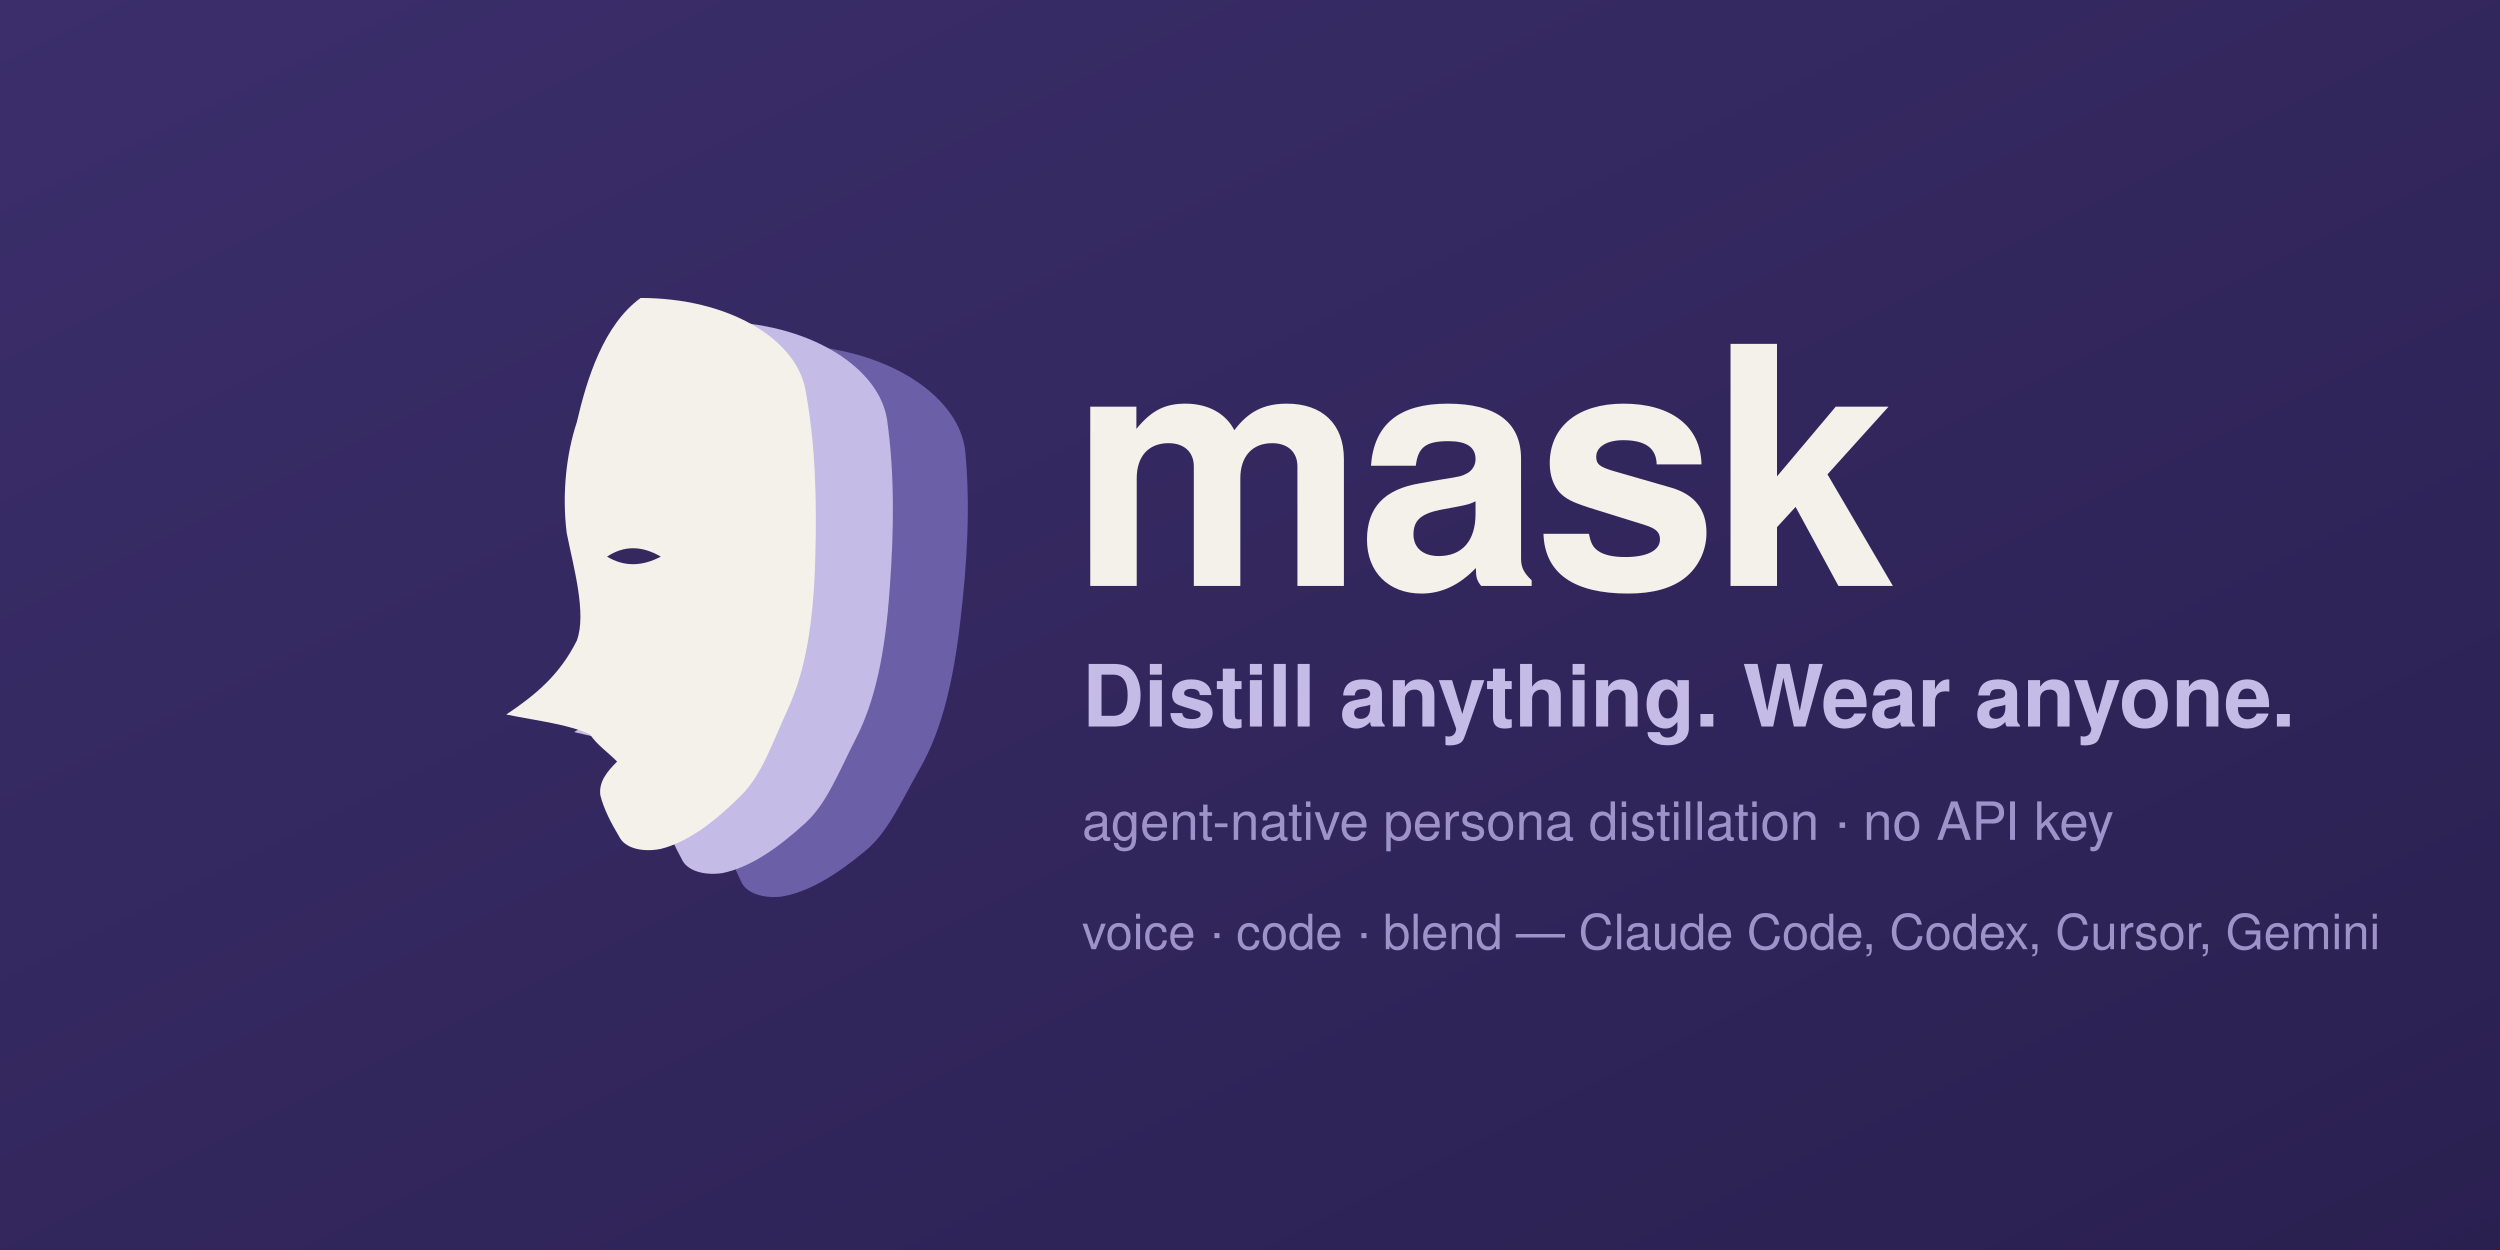
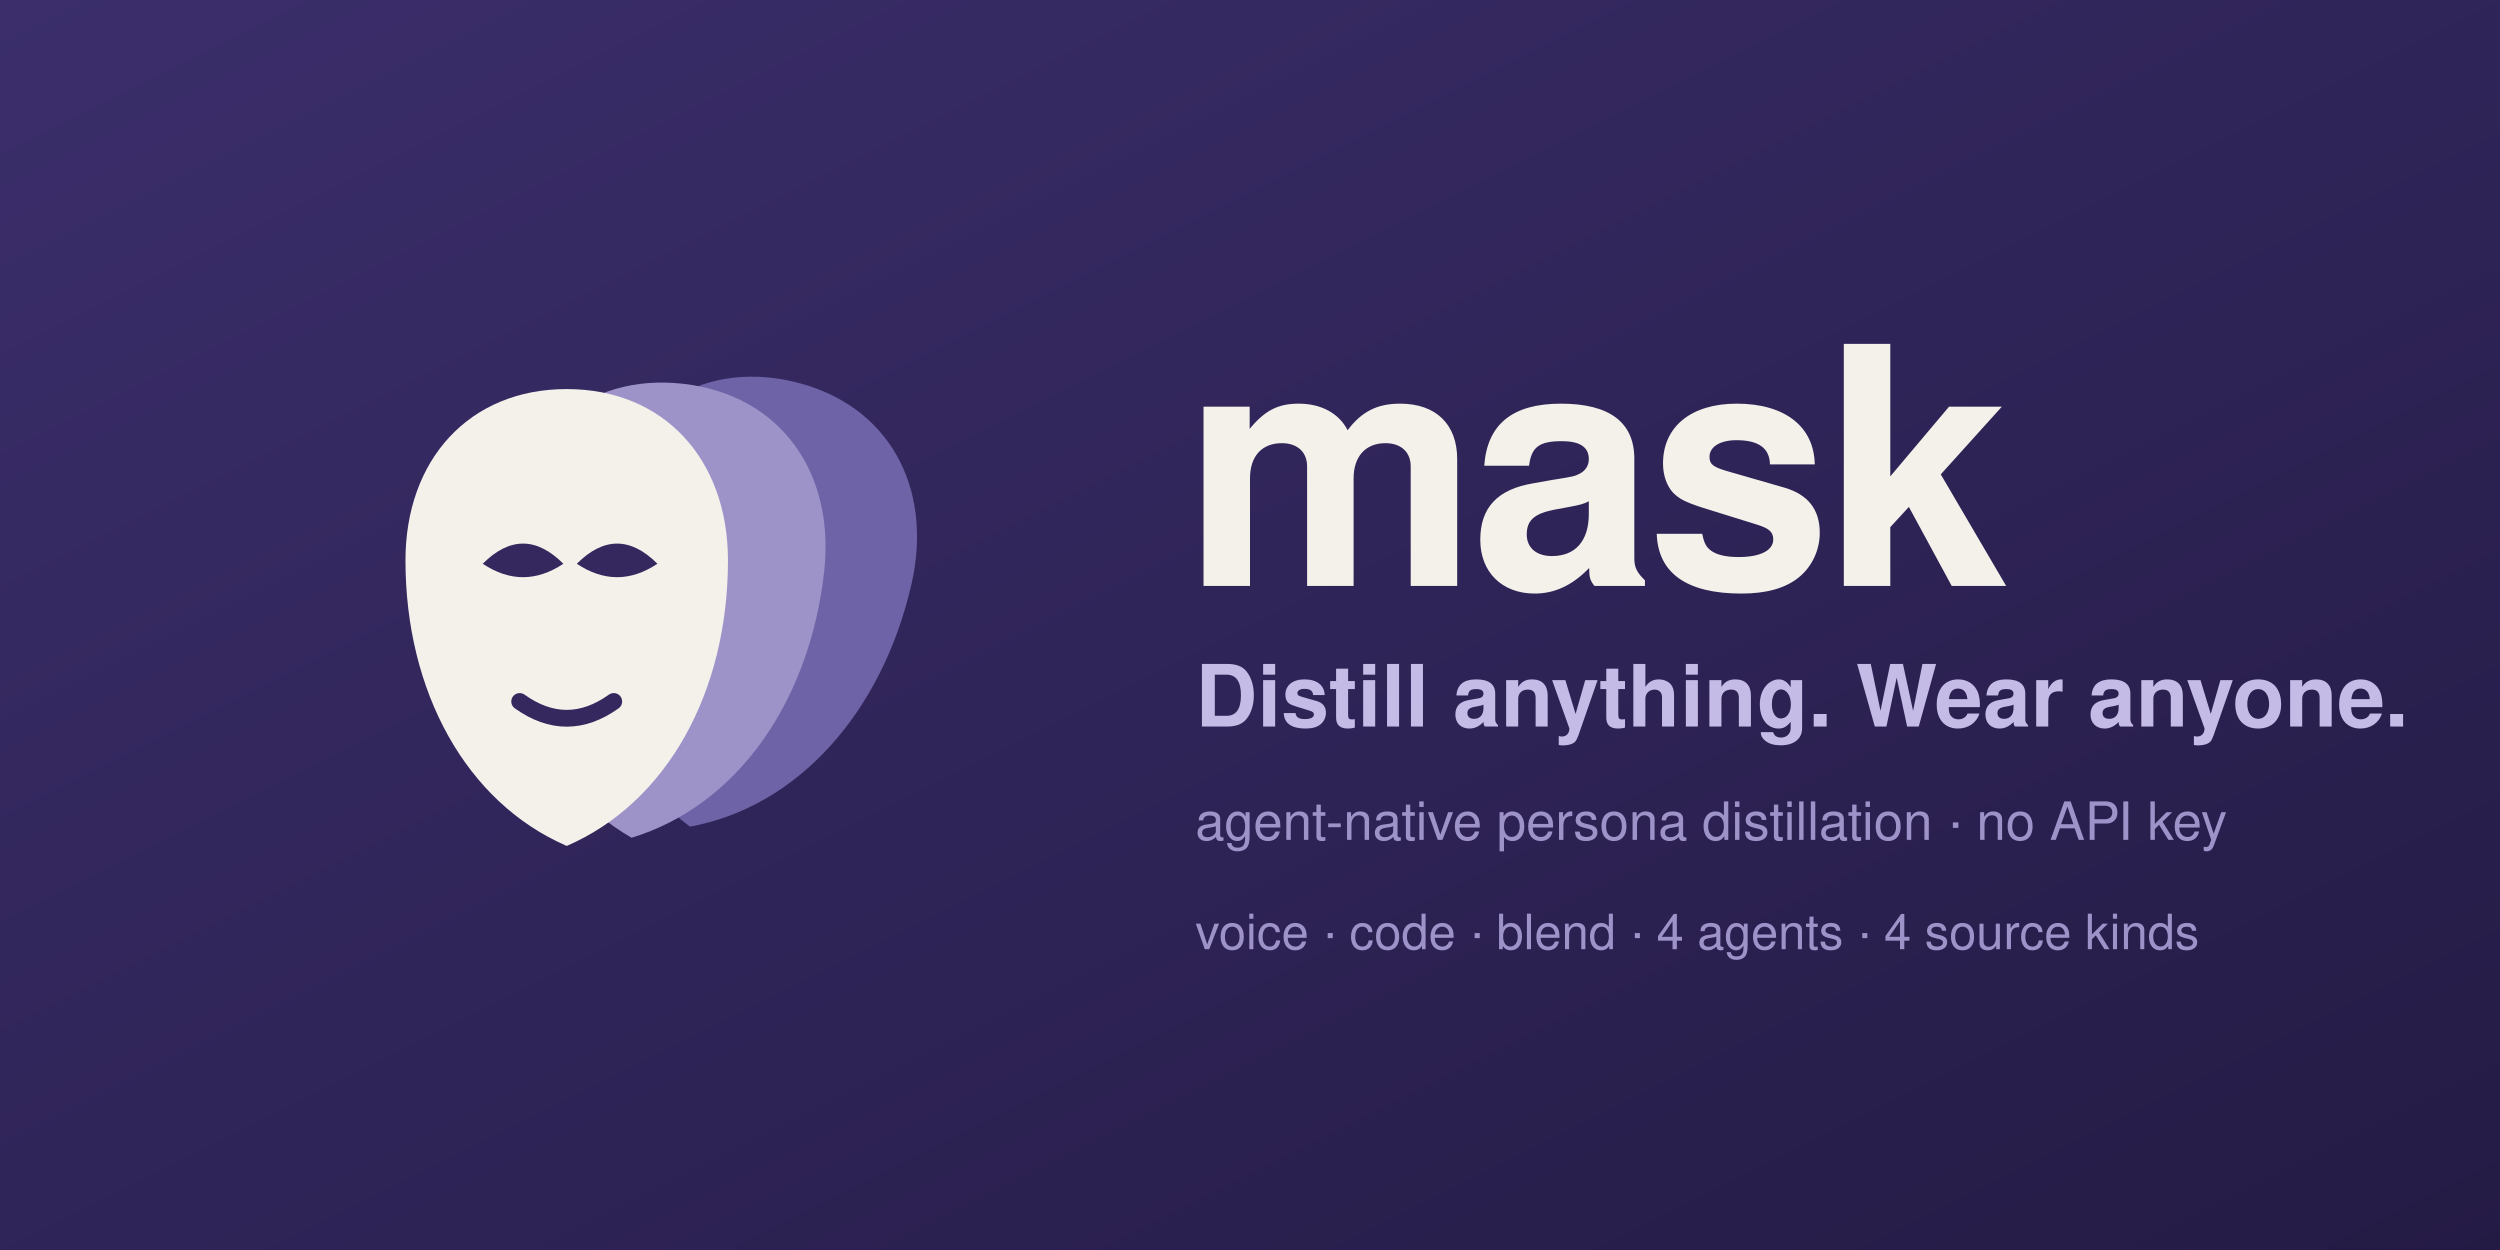
<svg xmlns="http://www.w3.org/2000/svg" width="1280" height="640" viewBox="0 0 1280 640" role="img" aria-label="mask — Distill anything. Wear anyone.">
  <defs>
-     <path id="face" d="M300 96       C352 96 392 120 398 150       C404 182 405 216 404 250       C403 290 398 318 388 340       C378 362 372 380 360 392       C344 408 328 420 312 424       C302 426 292 424 288 418       C282 408 278 400 276 392       C275 384 280 378 286 372       C280 366 274 362 270 356       C258 350 240 348 220 344       C238 332 252 320 262 300       C268 284 260 256 256 236       C253 212 256 188 262 170       C268 144 278 112 300 96 Z" />
+     <path id="m" d="M256 120 C314 120 352 162 352 222 C352 300 316 366 256 392 C196 366 160 300 160 222 C160 162 198 120 256 120 Z" />
    <linearGradient id="bg" x1="0" y1="0" x2="1" y2="1">
      <stop offset="0" stop-color="#3B2E6B" />
-       <stop offset="1" stop-color="#2A2050" />
+       <stop offset="1" stop-color="#241B45" />
    </linearGradient>
  </defs>
  <rect width="1280" height="640" fill="url(#bg)" />
-   <g transform="translate(70 70) scale(0.86)">
-     <use href="#face" fill="#6B5FA8" transform="translate(86 28) rotate(5 300 260)" />
-     <use href="#face" fill="#C4BBE6" transform="translate(44 14) rotate(2.5 300 260)" />
-     <use href="#face" fill="#F4F1EA" />
-     <path d="M280 250 Q295 240 312 250 Q295 259 280 250 Z" fill="#34285F" />
+   <g transform="translate(70 96) scale(0.86)">
+     <use href="#m" fill="#6E63A6" transform="translate(104 -8) rotate(13 256 256)" />
+     <use href="#m" fill="#9D93C9" transform="translate(54 -4) rotate(6.5 256 256)" />
+     <use href="#m" fill="#F4F1EA" />
+     <path d="M206 224 q24 -24 48 0 q-24 16 -48 0 Z" fill="#34285F" />
+     <path d="M262 224 q24 -24 48 0 q-24 16 -48 0 Z" fill="#34285F" />
+     <path d="M228 306 q28 20 56 0" stroke="#34285F" stroke-width="10" fill="none" stroke-linecap="round" />
  </g>
  <g font-family="Helvetica, Arial, sans-serif">
-     <text x="548" y="300" font-size="170" font-weight="700" fill="#F4F1EA" letter-spacing="-4">mask</text>
-     <text x="554" y="372" font-size="44" font-weight="600" fill="#C4BBE6">Distill anything. Wear anyone.</text>
-     <text x="554" y="430" font-size="27" fill="#9D93C9">agent-native persona distillation · no API key</text>
-     <text x="554" y="486" font-size="25" fill="#9D93C9">voice · code · blend  —  Claude Code, Codex, Cursor, Gemini</text>
+     <text x="606" y="300" font-size="170" font-weight="700" fill="#F4F1EA" letter-spacing="-4">mask</text>
+     <text x="612" y="372" font-size="44" font-weight="600" fill="#C4BBE6">Distill anything. Wear anyone.</text>
+     <text x="612" y="430" font-size="27" fill="#9D93C9">agent-native persona distillation · no API key</text>
+     <text x="612" y="486" font-size="25" fill="#9D93C9">voice · code · blend  ·  4 agents · 4 source kinds</text>
  </g>
</svg>
